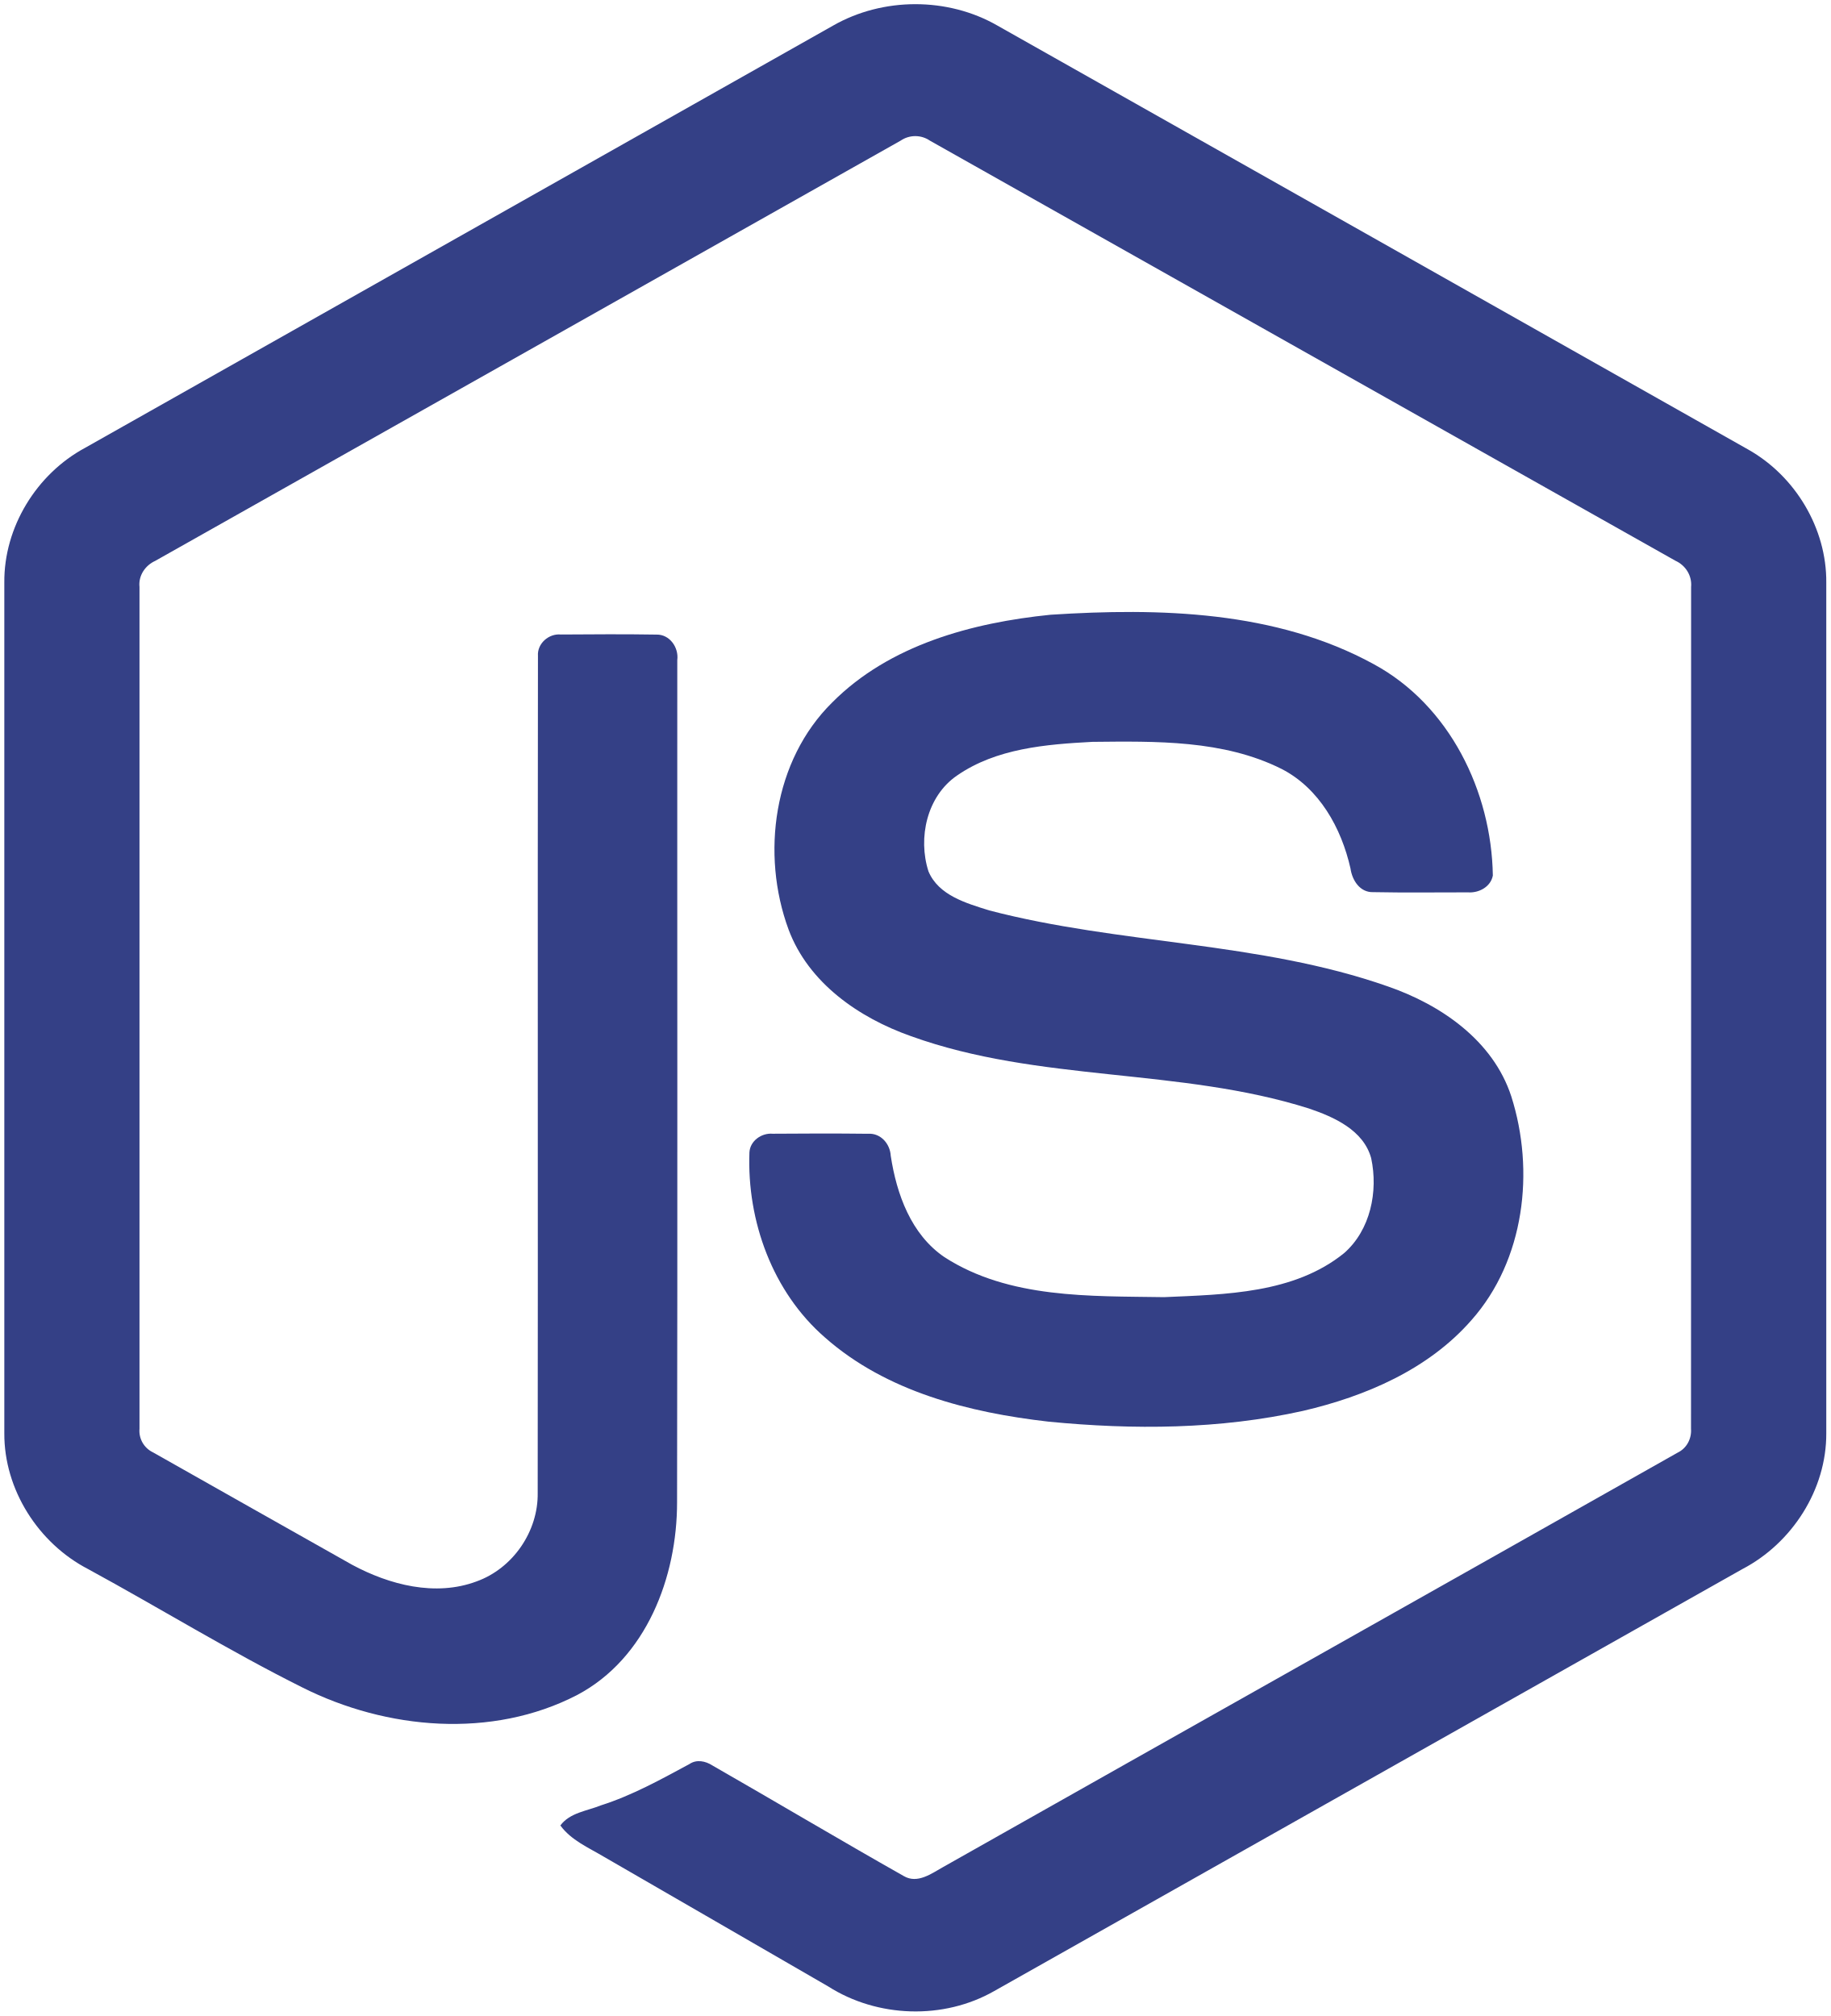
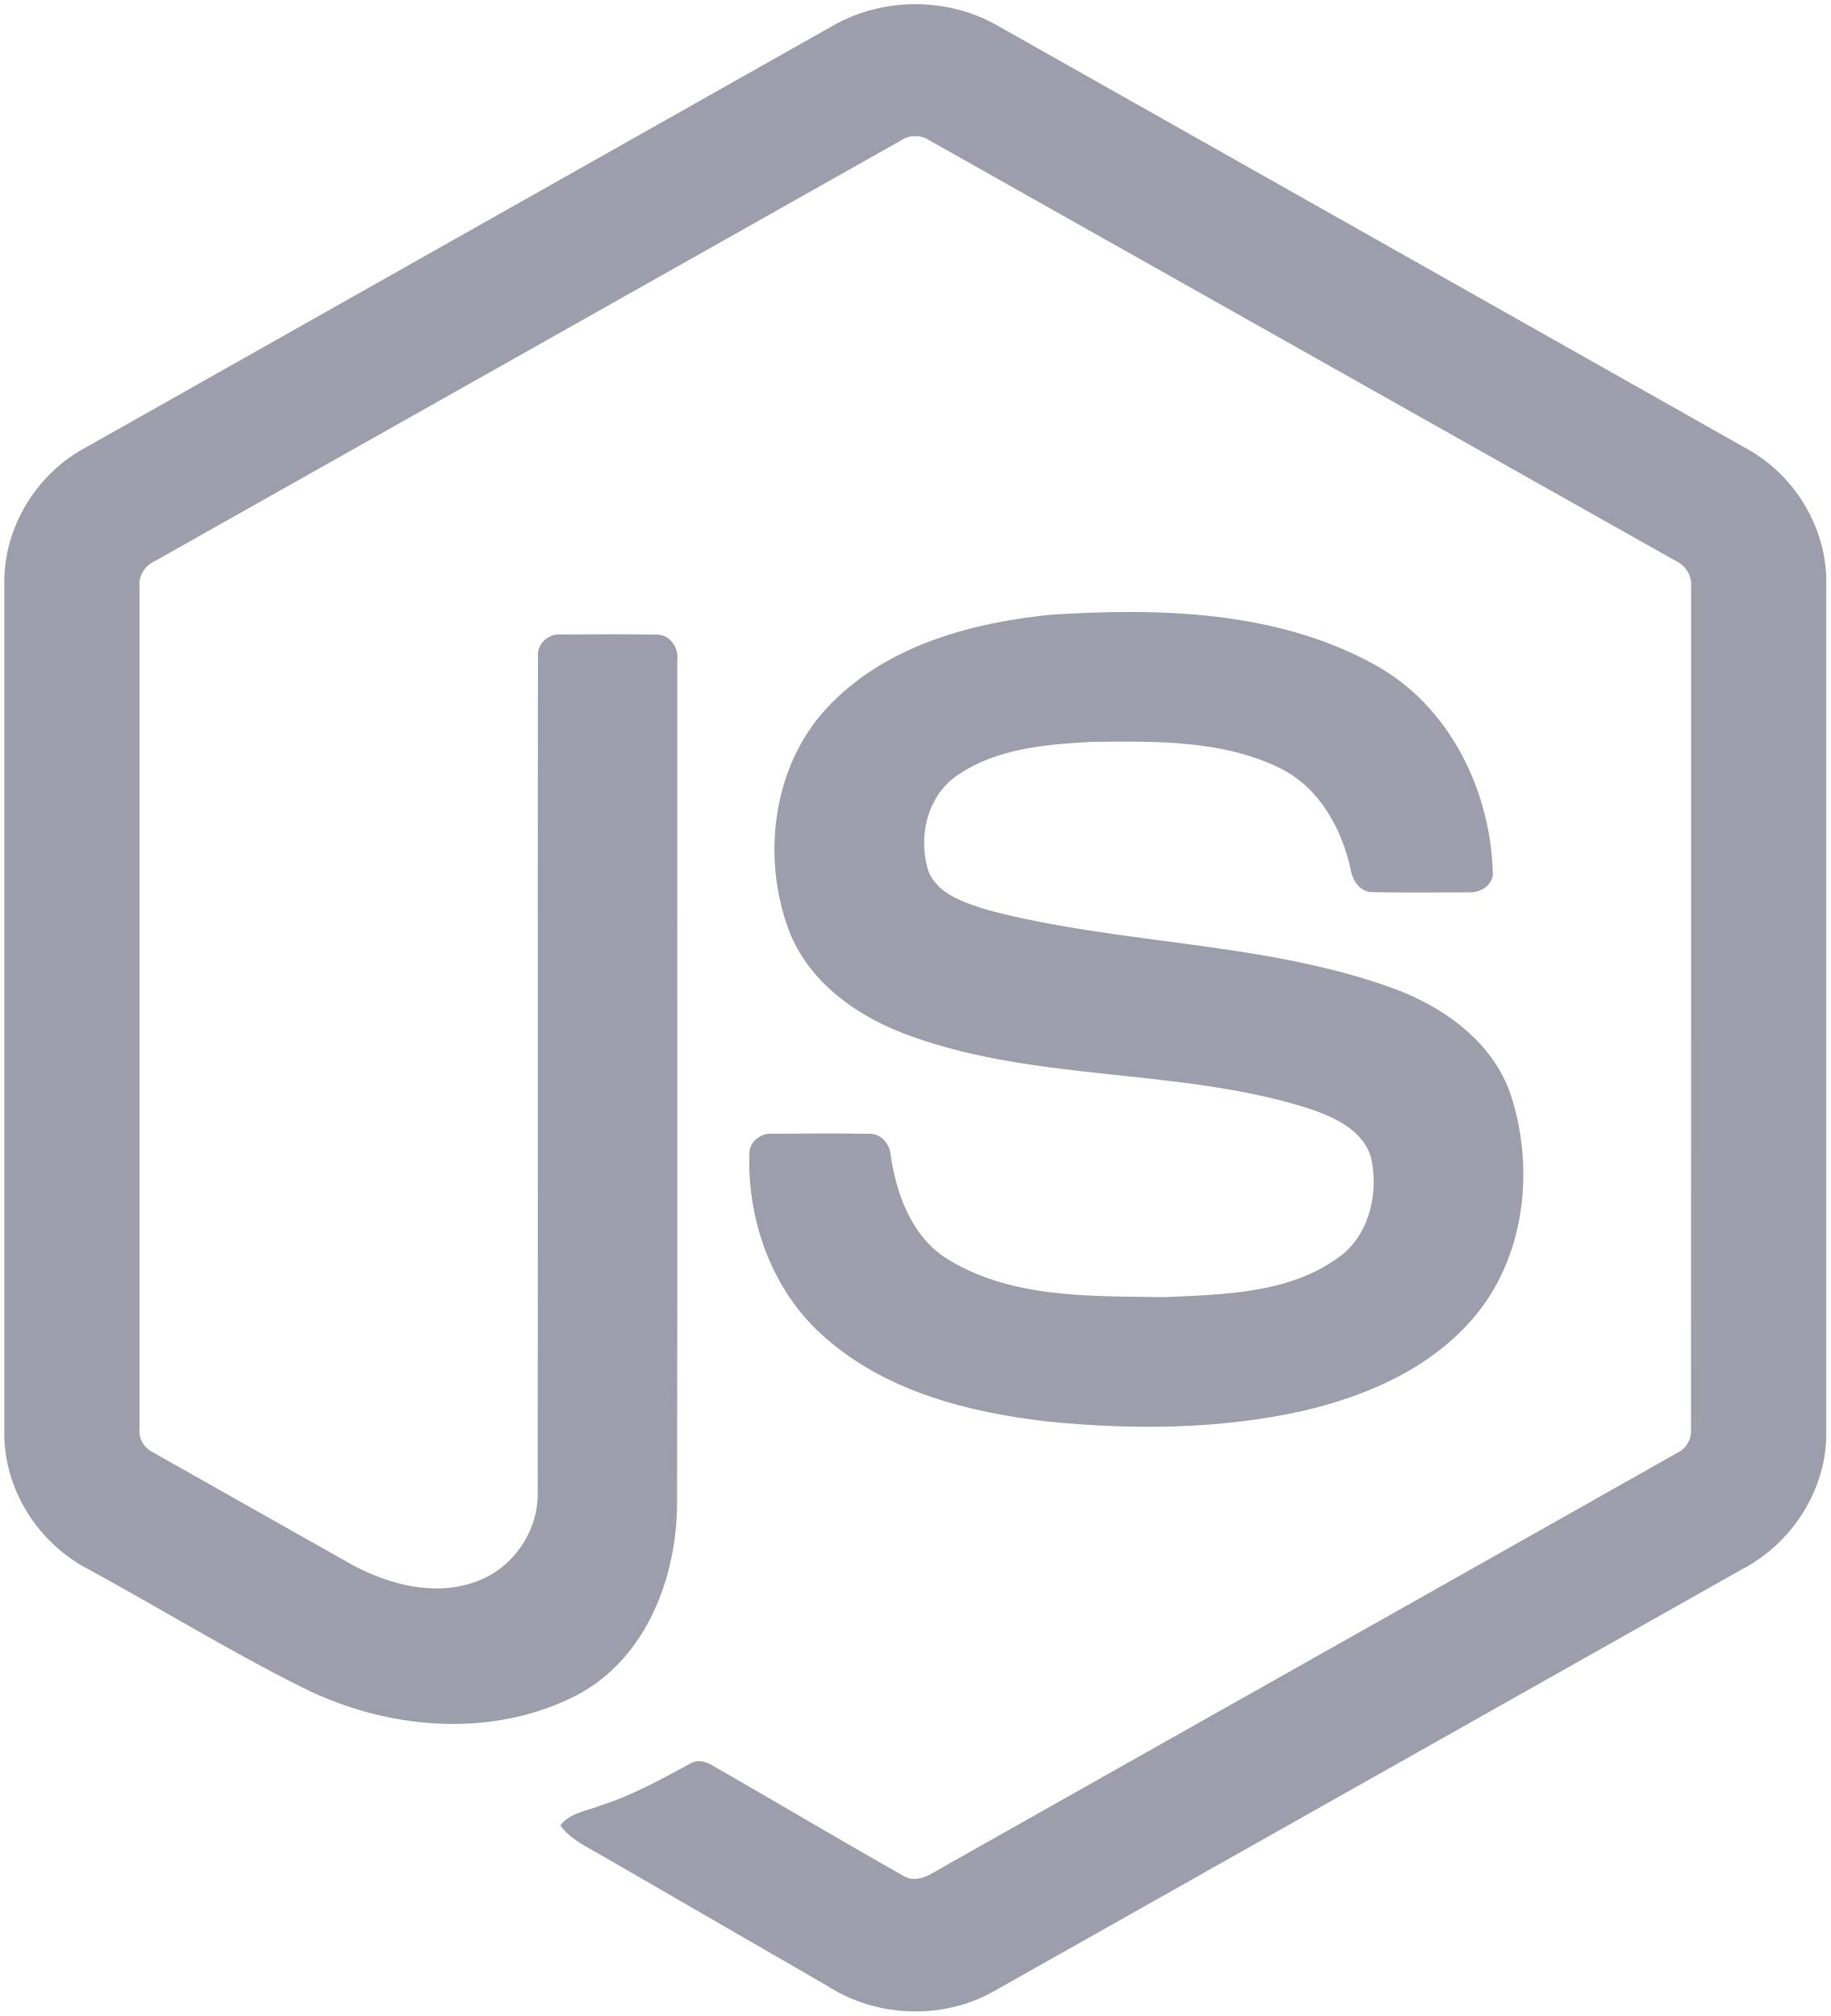
<svg xmlns="http://www.w3.org/2000/svg" width="2270" height="2500" viewBox="0 0 256 282" preserveAspectRatio="xMinYMin meet">
-   <g fill="#344086">
+   <g fill="#9c9eab">
    <path d="M116.504 3.58c6.962-3.985 16.03-4.003 22.986 0 34.995 19.774 70.001 39.517 104.99 59.303 6.581 3.707 10.983 11.031 10.916 18.614v118.968c.049 7.897-4.788 15.396-11.731 19.019-34.88 19.665-69.742 39.354-104.616 59.019-7.106 4.063-16.356 3.75-23.24-.646-10.457-6.062-20.932-12.094-31.39-18.15-2.137-1.274-4.546-2.288-6.055-4.36 1.334-1.798 3.719-2.022 5.657-2.807 4.365-1.388 8.374-3.616 12.384-5.778 1.014-.694 2.252-.428 3.224.193 8.942 5.127 17.805 10.403 26.777 15.481 1.914 1.105 3.852-.362 5.488-1.274 34.228-19.345 68.498-38.617 102.72-57.968 1.268-.61 1.969-1.956 1.866-3.345.024-39.245.006-78.497.012-117.742.145-1.576-.767-3.025-2.192-3.67-34.759-19.575-69.5-39.18-104.253-58.76a3.621 3.621 0 0 0-4.094-.006C91.2 39.257 56.465 58.88 21.712 78.454c-1.42.646-2.373 2.071-2.204 3.653.006 39.245 0 78.497 0 117.748a3.329 3.329 0 0 0 1.89 3.303c9.274 5.259 18.56 10.481 27.84 15.722 5.228 2.814 11.647 4.486 17.407 2.33 5.083-1.823 8.646-7.01 8.549-12.407.048-39.016-.024-78.038.036-117.048-.127-1.732 1.516-3.163 3.2-3 4.456-.03 8.918-.06 13.374.012 1.86-.042 3.14 1.823 2.91 3.568-.018 39.263.048 78.527-.03 117.79.012 10.464-4.287 21.85-13.966 26.97-11.924 6.177-26.662 4.867-38.442-1.056-10.198-5.09-19.93-11.097-29.947-16.55C5.368 215.886.555 208.357.604 200.466V81.497c-.073-7.74 4.504-15.197 11.29-18.85C46.768 42.966 81.636 23.27 116.504 3.58z" />
    <path d="M146.928 85.99c15.21-.979 31.493-.58 45.18 6.913 10.597 5.742 16.472 17.793 16.659 29.566-.296 1.588-1.956 2.464-3.472 2.355-4.413-.006-8.827.06-13.24-.03-1.872.072-2.96-1.654-3.195-3.309-1.268-5.633-4.34-11.212-9.642-13.929-8.139-4.075-17.576-3.87-26.451-3.785-6.479.344-13.446.905-18.935 4.715-4.214 2.886-5.494 8.712-3.99 13.404 1.418 3.369 5.307 4.456 8.489 5.458 18.33 4.794 37.754 4.317 55.734 10.626 7.444 2.572 14.726 7.572 17.274 15.366 3.333 10.446 1.872 22.932-5.56 31.318-6.027 6.901-14.805 10.657-23.56 12.697-11.647 2.597-23.734 2.663-35.562 1.51-11.122-1.268-22.696-4.19-31.282-11.768-7.342-6.375-10.928-16.308-10.572-25.895.085-1.619 1.697-2.748 3.248-2.615 4.444-.036 8.888-.048 13.332.006 1.775-.127 3.091 1.407 3.182 3.08.82 5.367 2.837 11 7.517 14.182 9.032 5.827 20.365 5.428 30.707 5.591 8.568-.38 18.186-.495 25.178-6.158 3.689-3.23 4.782-8.634 3.785-13.283-1.08-3.925-5.186-5.754-8.712-6.95-18.095-5.724-37.736-3.647-55.656-10.12-7.275-2.571-14.31-7.432-17.105-14.906-3.9-10.578-2.113-23.662 6.098-31.765 8.006-8.06 19.563-11.164 30.551-12.275z" />
  </g>
</svg>
